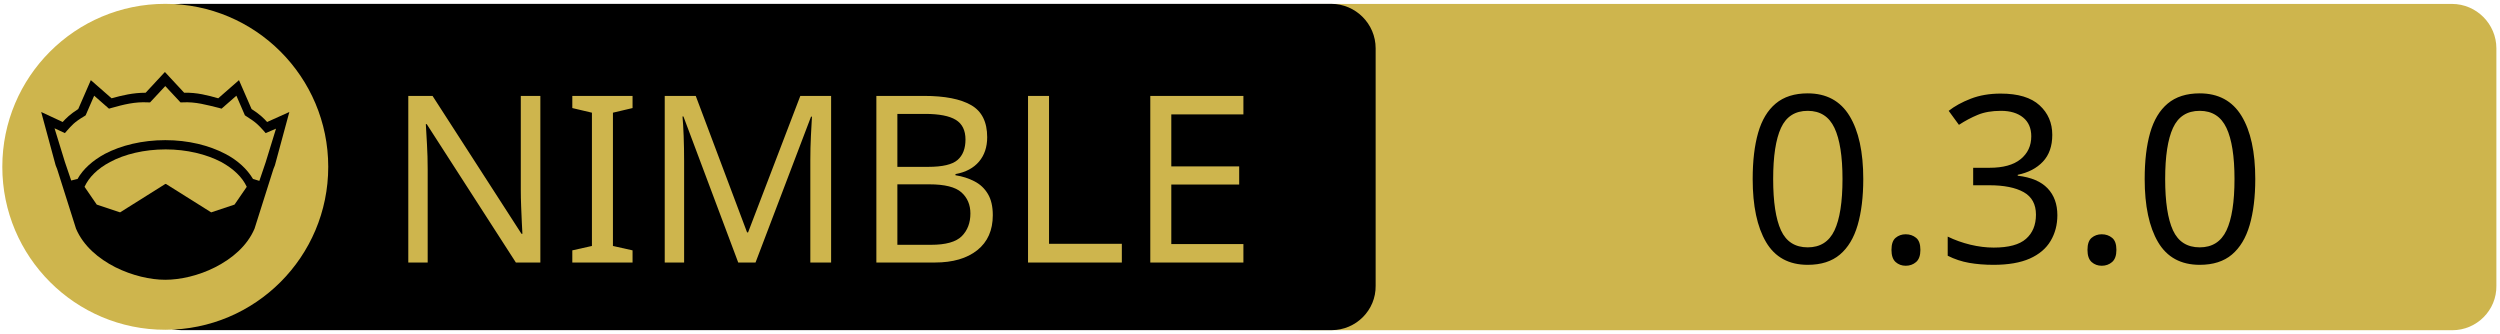
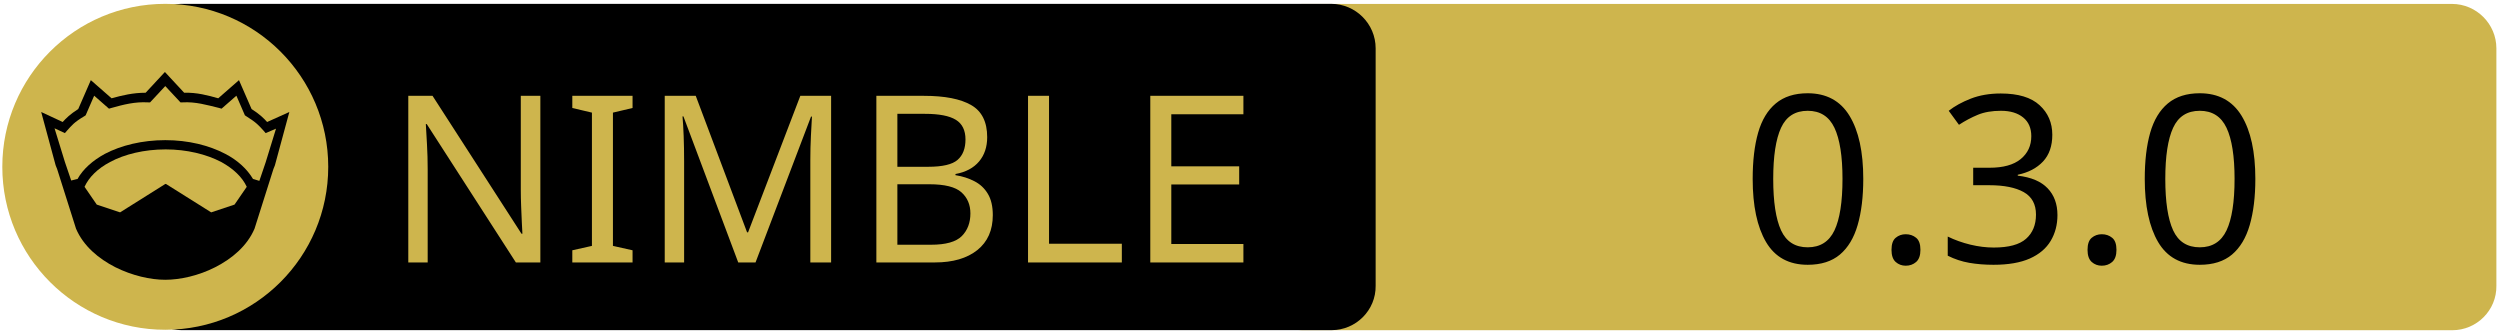
<svg xmlns="http://www.w3.org/2000/svg" xmlns:xlink="http://www.w3.org/1999/xlink" width="675" height="90" xml:space="preserve" version="1.1">
  <a xlink:href="https://github.com/RSDuck/catnip">
    <g>
      <path fill="#CEB54D" id="svg_15" d="m662.123,89.159l-310.5,0c-6.6,0 -12,-5.4 -12,-12l0,-64.1c0,-6.6 5.4,-12 12,-12l310.4,0c6.6,0 12,5.4 12,12l0,64.1c0.1,6.6 -5.3,12 -11.9,12z" />
      <path id="svg_1" d="m359.524,89.139l-310.5,0c-6.6,0 -12,-5.4 -12,-12l0,-64.1c0,-6.6 5.4,-12 12,-12l310.4,0c6.6,0 12,5.4 12,12l0,64.1c0.1,6.6 -5.3,12 -11.9,12z" />
      <rect id="svg_2" fill="none" height="45.9" width="315.3" class="st0" y="24.539" x="60.224" />
      <circle id="svg_4" fill="#CEB54D" r="44" cy="45.039" cx="44.624" class="st1" />
      <g id="XMLID_4_">
        <path id="svg_5" d="m78.124,30.239l-3.9,14.4l-0.4,1l-5.1,16.1c0,0 0,0 0,0c-2,4.7 -6.1,8.1 -10.6,10.4c-4.5,2.3 -9.5,3.4 -13.5,3.4c-4,0 -8.9,-1.1 -13.5,-3.4c-4.5,-2.3 -8.6,-5.7 -10.6,-10.4c0,0 0,0 0,0l-5.1,-16.1l-0.4,-1l-3.9,-14.4l5.8,2.7c0.9,-1 2,-2.1 4.2,-3.5l3.4,-7.8l5.6,4.9c2.9,-0.8 5.8,-1.5 9.2,-1.5l5.2,-5.6l5.2,5.6c3.4,-0.1 6.4,0.7 9.2,1.5l5.6,-4.9l3.4,7.8c2.2,1.4 3.3,2.5 4.2,3.5l6,-2.7z" />
        <g id="XMLID_6_">
          <g id="svg_6">
            <path id="svg_7" fill="#CEB54D" d="m66.624,50.439l-3.3,4.8l-6.3,2.1l-12.1,-7.6c-0.1,-0.1 -0.3,-0.1 -0.4,0l-12.1,7.6l-6.3,-2.1l-3.3,-4.8c1.2,-2.6 3.5,-4.9 6.9,-6.7c3.9,-2.1 9.2,-3.4 15,-3.4c5.7,0 11,1.3 15,3.4c3.3,1.8 5.7,4.1 6.9,6.7z" class="st1" />
          </g>
          <g id="svg_8" />
        </g>
        <g id="XMLID_5_">
          <g id="svg_9">
            <path id="svg_10" fill="#CEB54D" d="m74.524,34.739l-2.8,9.1l-1.7,5l-1.6,-0.5c0,0 -0.1,0 -0.1,0c-1.6,-2.7 -4.2,-5.1 -7.5,-6.8c-4.4,-2.3 -10,-3.7 -16.2,-3.7c-6.2,0 -11.9,1.4 -16.3,3.7c-3.3,1.8 -5.9,4.1 -7.4,6.8c0,0 -0.1,0 -0.1,0l-1.6,0.4l-1.7,-5l-2.8,-9.1l2.8,1.3l0.6,-0.7c1.2,-1.3 1.8,-2.2 4.7,-3.9l0.3,-0.2l2.3,-5.3l4,3.5l0.7,-0.2c3.2,-0.9 6.3,-1.7 9.8,-1.5l0.6,0l4.1,-4.4l4.1,4.4l0.6,0c3.5,-0.2 6.5,0.7 9.8,1.5l0.7,0.2l4,-3.5l2.3,5.3l0.3,0.2c2.9,1.8 3.5,2.6 4.7,3.9l0.6,0.7l2.8,-1.2z" class="st1" />
          </g>
          <g id="svg_11" />
        </g>
      </g>
-       <text x="-442" y="-350" id="svg_16" font-size="63px" font-family="'PT Sans Caption'" fill="#CEB54D" class="st1 st2 st3" transform="matrix(1 0 0 1 546.13 420.879)">NIMBLE</text>
-       <text x="-76.0" y="-350" id="svg_17" font-size="63px" font-family="'PT Sans Caption'" fill="#000000" class="st1 st2 st3" transform="matrix(1 0 0 1 546.13 420.879)">0.3.0</text>
+       <text x="-442" y="-350.021" id="svg_16" font-size="63px" font-family="'PT Sans Caption'" fill="#CEB54D" class="st1 st2 st3" transform="matrix(1 0 0 1 546.13 420.879)">NIMBLE</text>
+       <text x="-76.0" y="-350.012" id="svg_17" font-size="63.012px" font-family="'PT Sans Caption'" fill="#000000" class="st1 st2 st3" transform="matrix(1 0 0 1 546.13 420.879)">0.3.0</text>
    </g>
  </a>
</svg>
